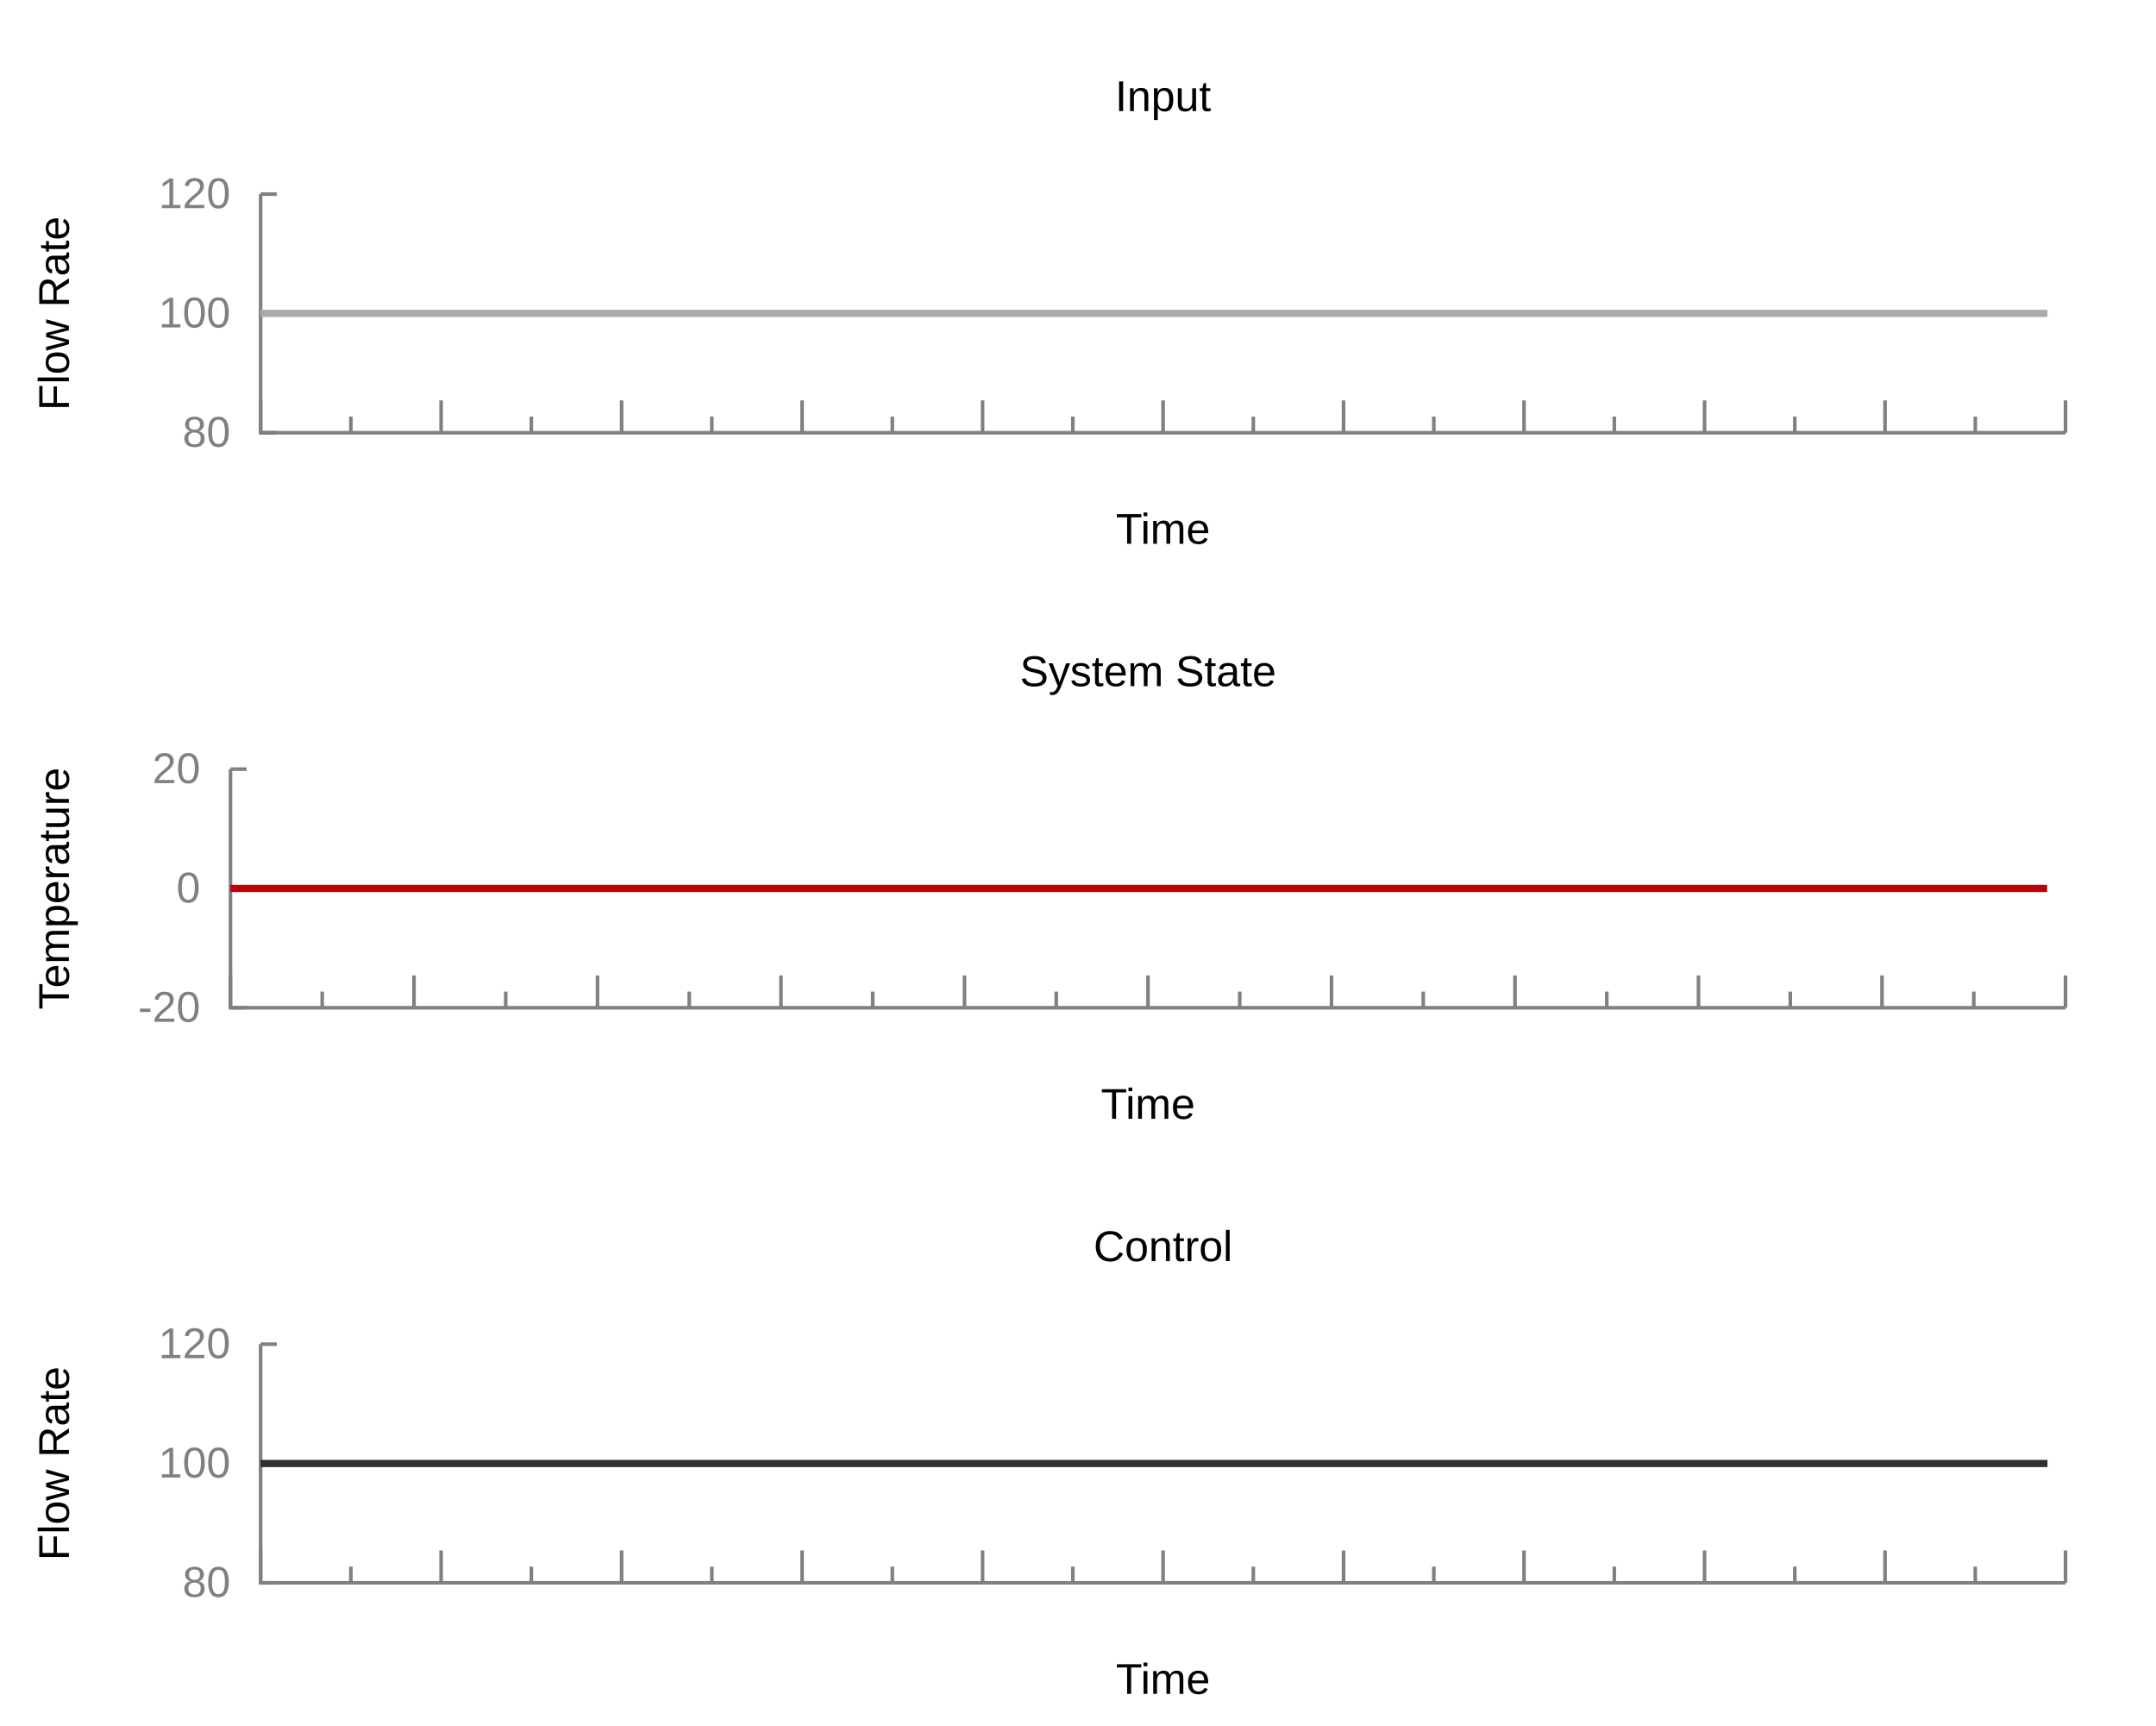
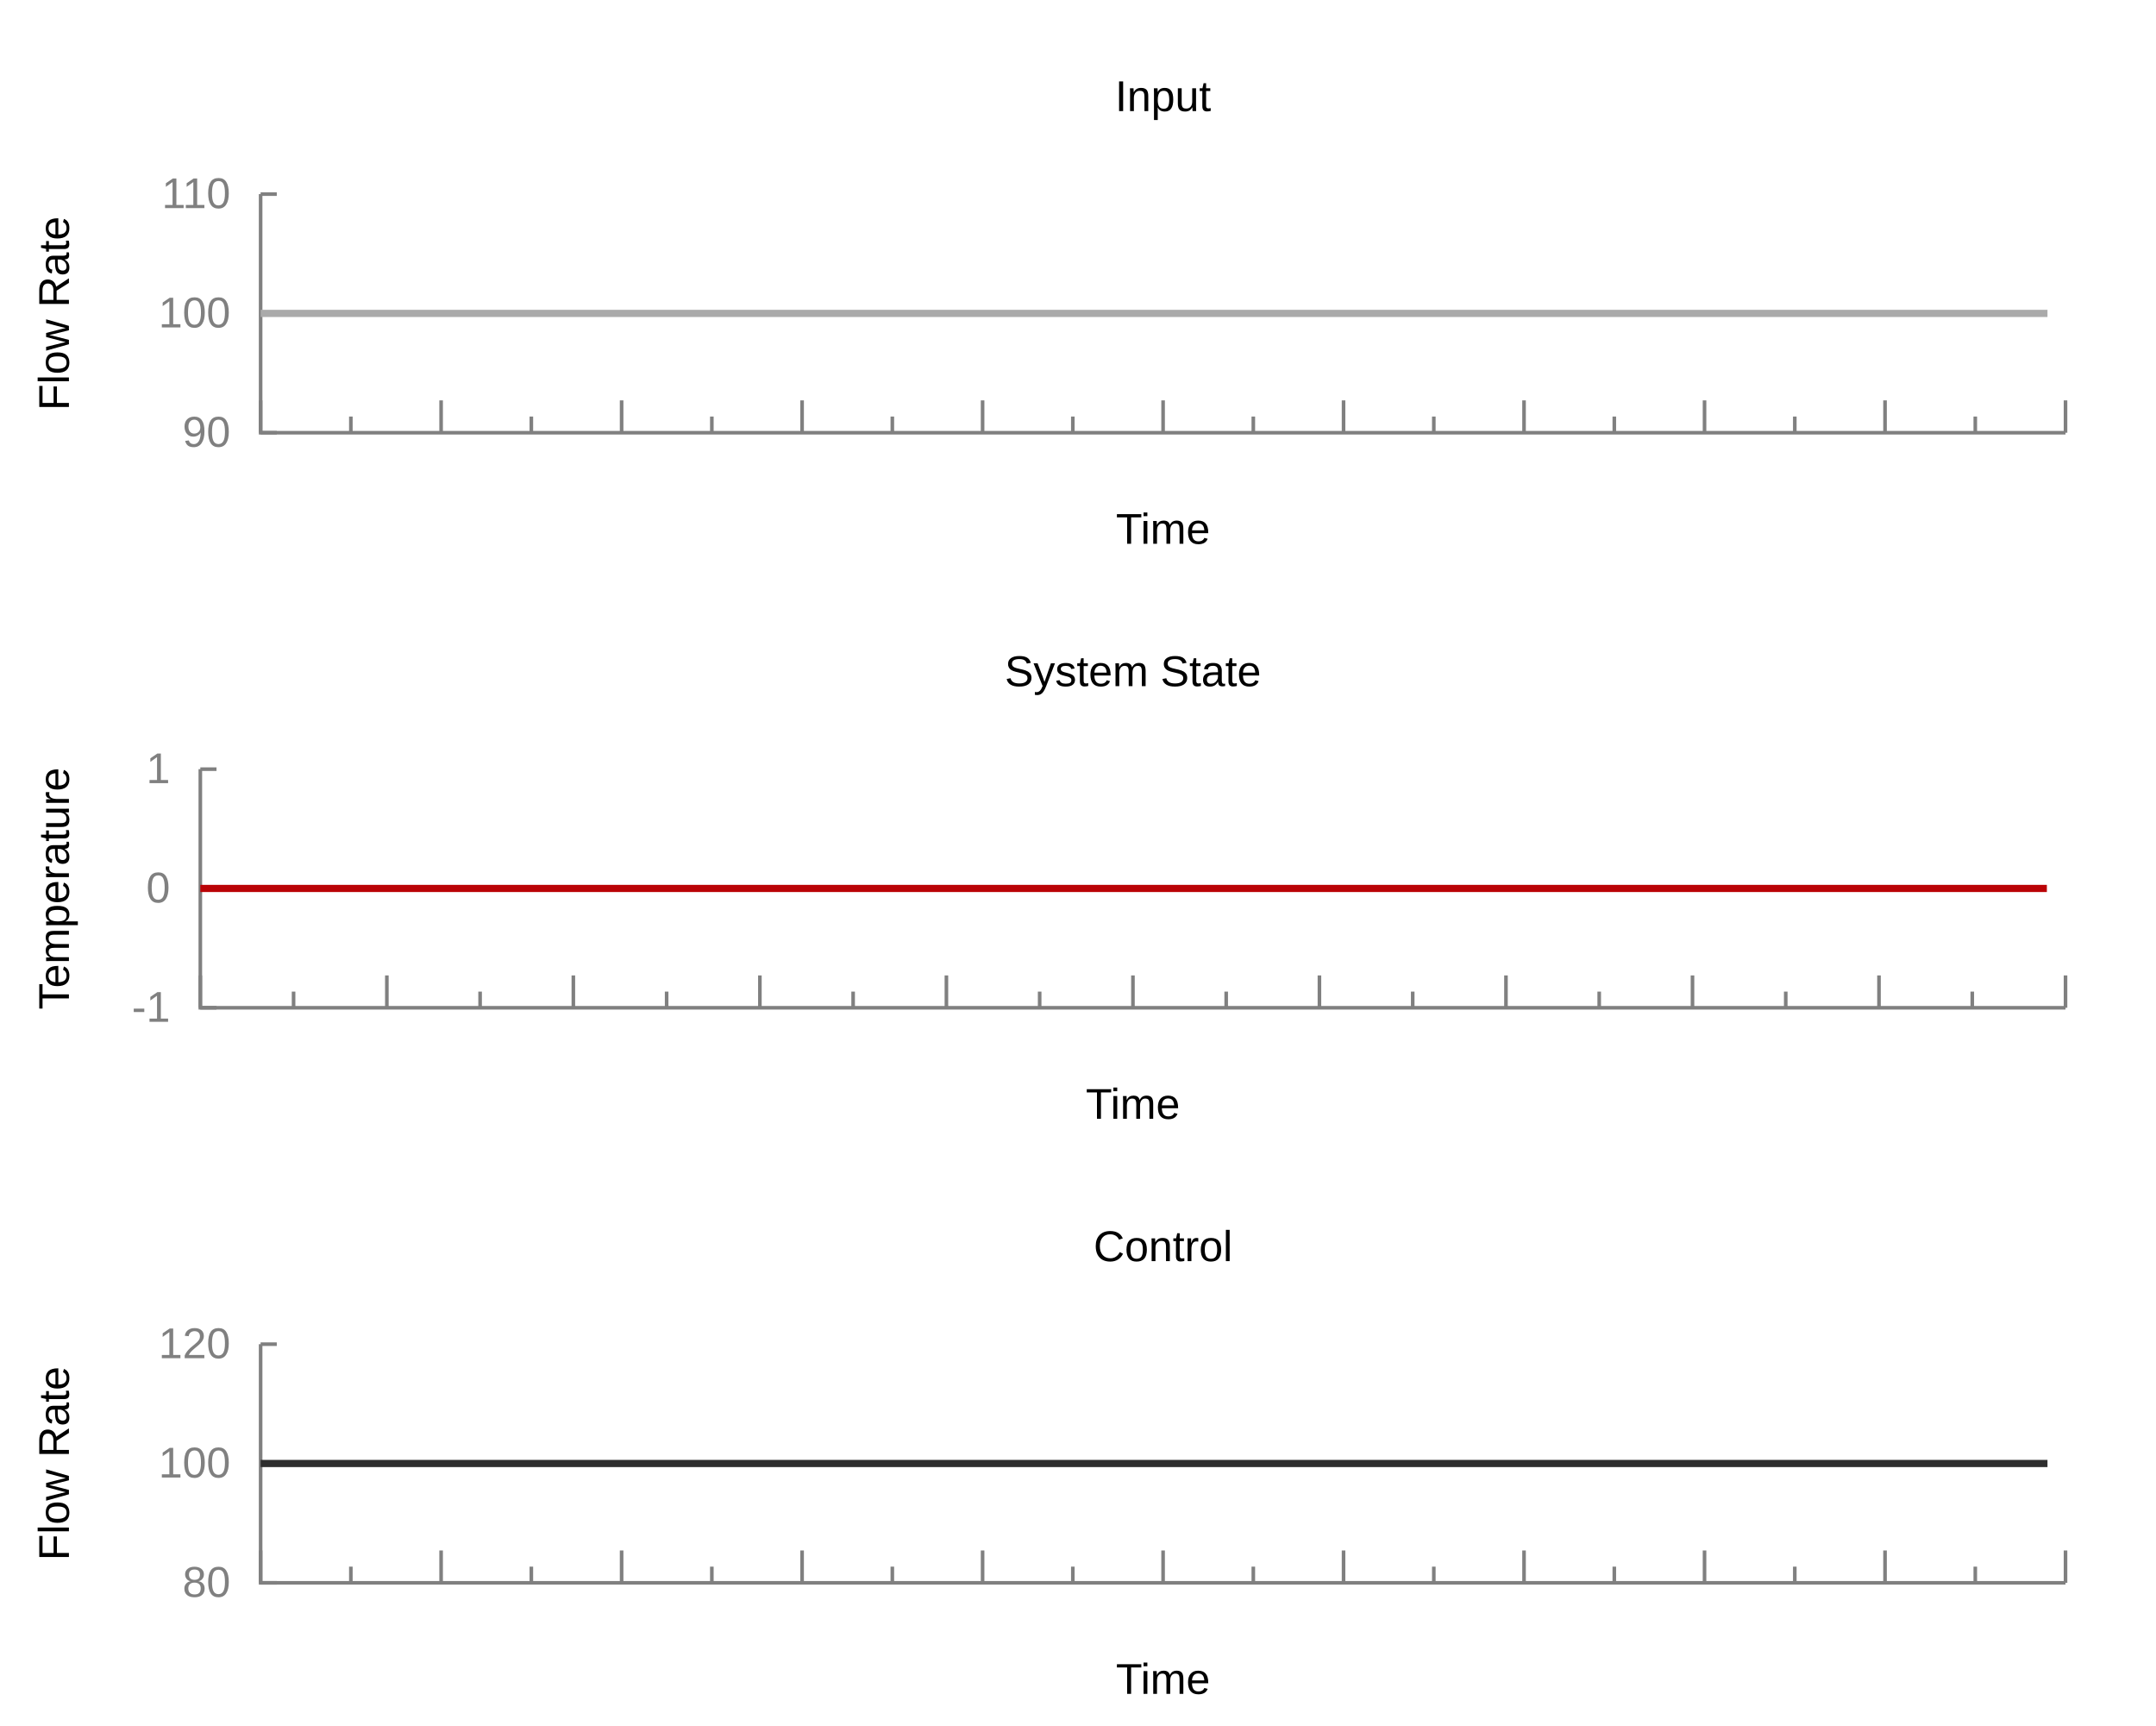
<svg xmlns="http://www.w3.org/2000/svg" xmlns:xlink="http://www.w3.org/1999/xlink" width="600" height="480" viewBox="0 0 600 480">
  <g id="gnuplot_canvas">
    <rect x="0" y="0" width="600" height="480" fill="none" />
    <defs>
      <circle id="gpDot" r="0.5" stroke-width="0.5" stroke="currentColor" />
      <path id="gpPt0" stroke-width="0.222" stroke="currentColor" d="M-1,0 h2 M0,-1 v2" />
      <path id="gpPt1" stroke-width="0.222" stroke="currentColor" d="M-1,-1 L1,1 M1,-1 L-1,1" />
      <path id="gpPt2" stroke-width="0.222" stroke="currentColor" d="M-1,0 L1,0 M0,-1 L0,1 M-1,-1 L1,1 M-1,1 L1,-1" />
      <rect id="gpPt3" stroke-width="0.222" stroke="currentColor" x="-1" y="-1" width="2" height="2" />
      <rect id="gpPt4" stroke-width="0.222" stroke="currentColor" fill="currentColor" x="-1" y="-1" width="2" height="2" />
      <circle id="gpPt5" stroke-width="0.222" stroke="currentColor" cx="0" cy="0" r="1" />
      <use xlink:href="#gpPt5" id="gpPt6" fill="currentColor" stroke="none" />
      <path id="gpPt7" stroke-width="0.222" stroke="currentColor" d="M0,-1.33 L-1.33,0.67 L1.33,0.67 z" />
      <use xlink:href="#gpPt7" id="gpPt8" fill="currentColor" stroke="none" />
      <use xlink:href="#gpPt7" id="gpPt9" stroke="currentColor" transform="rotate(180)" />
      <use xlink:href="#gpPt9" id="gpPt10" fill="currentColor" stroke="none" />
      <use xlink:href="#gpPt3" id="gpPt11" stroke="currentColor" transform="rotate(45)" />
      <use xlink:href="#gpPt11" id="gpPt12" fill="currentColor" stroke="none" />
      <path id="gpPt13" stroke-width="0.222" stroke="currentColor" d="M0,1.330 L1.265,0.411 L0.782,-1.067 L-0.782,-1.076 L-1.265,0.411 z" />
      <use xlink:href="#gpPt13" id="gpPt14" fill="currentColor" stroke="none" />
      <filter id="textbox" filterUnits="objectBoundingBox" x="0" y="0" height="1" width="1">
        <feFlood flood-color="white" flood-opacity="1" result="bgnd" />
        <feComposite in="SourceGraphic" in2="bgnd" operator="atop" />
      </filter>
      <filter id="greybox" filterUnits="objectBoundingBox" x="0" y="0" height="1" width="1">
        <feFlood flood-color="lightgrey" flood-opacity="1" result="grey" />
        <feComposite in="SourceGraphic" in2="grey" operator="atop" />
      </filter>
    </defs>
    <g fill="none" color="white" stroke="currentColor" stroke-width="1.00" stroke-linecap="butt" stroke-linejoin="miter">
</g>
    <g fill="none" color="black" stroke="currentColor" stroke-width="1.00" stroke-linecap="butt" stroke-linejoin="miter">
      <path stroke="rgb(128, 128, 128)" d="M72.53,120.40 L77.03,120.40  " />
      <g transform="translate(64.14,124.30)" stroke="none" fill="rgb(128,128,128)" font-family="Arial" font-size="12.00" text-anchor="end">
        <text>
-           <tspan font-family="Arial"> 80</tspan>
+           <tspan font-family="Arial"> 90</tspan>
        </text>
      </g>
    </g>
    <g fill="none" color="black" stroke="currentColor" stroke-width="1.00" stroke-linecap="butt" stroke-linejoin="miter">
      <path stroke="rgb(128, 128, 128)" d="M72.53,87.20 L77.03,87.20  " />
      <g transform="translate(64.14,91.10)" stroke="none" fill="rgb(128,128,128)" font-family="Arial" font-size="12.00" text-anchor="end">
        <text>
          <tspan font-family="Arial"> 100</tspan>
        </text>
      </g>
    </g>
    <g fill="none" color="black" stroke="currentColor" stroke-width="1.00" stroke-linecap="butt" stroke-linejoin="miter">
      <path stroke="rgb(128, 128, 128)" d="M72.53,54.01 L77.03,54.01  " />
      <g transform="translate(64.14,57.91)" stroke="none" fill="rgb(128,128,128)" font-family="Arial" font-size="12.00" text-anchor="end">
        <text>
-           <tspan font-family="Arial"> 120</tspan>
+           <tspan font-family="Arial"> 110</tspan>
        </text>
      </g>
    </g>
    <g fill="none" color="black" stroke="currentColor" stroke-width="1.00" stroke-linecap="butt" stroke-linejoin="miter">
      <path stroke="rgb(128, 128, 128)" d="M72.53,120.40 L72.53,111.40  " />
      <g transform="translate(72.53,142.30)" stroke="none" fill="rgb(128,128,128)" font-family="Arial" font-size="12.00" text-anchor="middle">
        <text />
      </g>
    </g>
    <g fill="none" color="black" stroke="currentColor" stroke-width="1.00" stroke-linecap="butt" stroke-linejoin="miter">
      <path stroke="rgb(128, 128, 128)" d="M97.64,120.40 L97.64,115.90 M122.76,120.40 L122.76,111.40  " />
      <g transform="translate(122.76,142.30)" stroke="none" fill="rgb(128,128,128)" font-family="Arial" font-size="12.00" text-anchor="middle">
        <text />
      </g>
    </g>
    <g fill="none" color="black" stroke="currentColor" stroke-width="1.00" stroke-linecap="butt" stroke-linejoin="miter">
      <path stroke="rgb(128, 128, 128)" d="M147.87,120.40 L147.87,115.90 M172.99,120.40 L172.99,111.40  " />
      <g transform="translate(172.99,142.30)" stroke="none" fill="rgb(128,128,128)" font-family="Arial" font-size="12.00" text-anchor="middle">
        <text />
      </g>
    </g>
    <g fill="none" color="black" stroke="currentColor" stroke-width="1.00" stroke-linecap="butt" stroke-linejoin="miter">
      <path stroke="rgb(128, 128, 128)" d="M198.10,120.40 L198.10,115.90 M223.22,120.40 L223.22,111.40  " />
      <g transform="translate(223.22,142.30)" stroke="none" fill="rgb(128,128,128)" font-family="Arial" font-size="12.00" text-anchor="middle">
        <text />
      </g>
    </g>
    <g fill="none" color="black" stroke="currentColor" stroke-width="1.00" stroke-linecap="butt" stroke-linejoin="miter">
      <path stroke="rgb(128, 128, 128)" d="M248.33,120.40 L248.33,115.90 M273.45,120.40 L273.45,111.40  " />
      <g transform="translate(273.45,142.30)" stroke="none" fill="rgb(128,128,128)" font-family="Arial" font-size="12.00" text-anchor="middle">
        <text />
      </g>
    </g>
    <g fill="none" color="black" stroke="currentColor" stroke-width="1.00" stroke-linecap="butt" stroke-linejoin="miter">
      <path stroke="rgb(128, 128, 128)" d="M298.56,120.40 L298.56,115.90 M323.68,120.40 L323.68,111.40  " />
      <g transform="translate(323.68,142.30)" stroke="none" fill="rgb(128,128,128)" font-family="Arial" font-size="12.00" text-anchor="middle">
        <text />
      </g>
    </g>
    <g fill="none" color="black" stroke="currentColor" stroke-width="1.00" stroke-linecap="butt" stroke-linejoin="miter">
      <path stroke="rgb(128, 128, 128)" d="M348.79,120.40 L348.79,115.90 M373.90,120.40 L373.90,111.40  " />
      <g transform="translate(373.90,142.30)" stroke="none" fill="rgb(128,128,128)" font-family="Arial" font-size="12.00" text-anchor="middle">
        <text />
      </g>
    </g>
    <g fill="none" color="black" stroke="currentColor" stroke-width="1.00" stroke-linecap="butt" stroke-linejoin="miter">
      <path stroke="rgb(128, 128, 128)" d="M399.02,120.40 L399.02,115.90 M424.13,120.40 L424.13,111.40  " />
      <g transform="translate(424.13,142.30)" stroke="none" fill="rgb(128,128,128)" font-family="Arial" font-size="12.00" text-anchor="middle">
        <text />
      </g>
    </g>
    <g fill="none" color="black" stroke="currentColor" stroke-width="1.00" stroke-linecap="butt" stroke-linejoin="miter">
      <path stroke="rgb(128, 128, 128)" d="M449.25,120.40 L449.25,115.90 M474.36,120.40 L474.36,111.40  " />
      <g transform="translate(474.36,142.30)" stroke="none" fill="rgb(128,128,128)" font-family="Arial" font-size="12.00" text-anchor="middle">
        <text />
      </g>
    </g>
    <g fill="none" color="black" stroke="currentColor" stroke-width="1.00" stroke-linecap="butt" stroke-linejoin="miter">
      <path stroke="rgb(128, 128, 128)" d="M499.48,120.40 L499.48,115.90 M524.59,120.40 L524.59,111.40  " />
      <g transform="translate(524.59,142.30)" stroke="none" fill="rgb(128,128,128)" font-family="Arial" font-size="12.00" text-anchor="middle">
        <text />
      </g>
    </g>
    <g fill="none" color="black" stroke="currentColor" stroke-width="1.00" stroke-linecap="butt" stroke-linejoin="miter">
      <path stroke="rgb(128, 128, 128)" d="M549.71,120.40 L549.71,115.90 M574.82,120.40 L574.82,111.40  " />
      <g transform="translate(574.82,142.30)" stroke="none" fill="rgb(128,128,128)" font-family="Arial" font-size="12.00" text-anchor="middle">
        <text />
      </g>
    </g>
    <g fill="none" color="black" stroke="currentColor" stroke-width="1.00" stroke-linecap="butt" stroke-linejoin="miter">
</g>
    <g fill="none" color="black" stroke="currentColor" stroke-width="1.00" stroke-linecap="butt" stroke-linejoin="miter">
      <path stroke="rgb(128, 128, 128)" d="M72.53,54.01 L72.53,120.40 L574.82,120.40 M574.82,54.01 M72.53,54.01  " />
    </g>
    <g fill="none" color="black" stroke="currentColor" stroke-width="1.00" stroke-linecap="butt" stroke-linejoin="miter">
      <g transform="translate(19.18,87.21) rotate(270)" stroke="none" fill="black" font-family="Arial" font-size="12.00" text-anchor="middle">
        <text>
          <tspan font-family="Arial">Flow Rate</tspan>
        </text>
      </g>
    </g>
    <g fill="none" color="black" stroke="currentColor" stroke-width="1.00" stroke-linecap="butt" stroke-linejoin="miter">
      <g transform="translate(323.67,151.30)" stroke="none" fill="black" font-family="Arial" font-size="12.00" text-anchor="middle">
        <text>
          <tspan font-family="Arial">Time</tspan>
        </text>
      </g>
    </g>
    <g fill="none" color="black" stroke="currentColor" stroke-width="1.00" stroke-linecap="butt" stroke-linejoin="miter">
</g>
    <g id="gnuplot_plot_1a">
      <g fill="none" color="white" stroke="currentColor" stroke-width="2.00" stroke-linecap="butt" stroke-linejoin="miter">
</g>
      <g fill="none" color="black" stroke="currentColor" stroke-width="2.00" stroke-linecap="butt" stroke-linejoin="miter">
        <path stroke="rgb(170, 170, 170)" d="M72.53,87.20 L77.55,87.20 L82.58,87.20 L87.60,87.20 L92.62,87.20 L97.64,87.20 L102.67,87.20 L107.69,87.20   L112.71,87.20 L117.74,87.20 L122.76,87.20 L127.78,87.20 L132.80,87.20 L137.83,87.20 L142.85,87.20 L147.87,87.20   L152.90,87.20 L157.92,87.20 L162.94,87.20 L167.97,87.20 L172.99,87.20 L178.01,87.20 L183.03,87.20 L188.06,87.20   L193.08,87.20 L198.10,87.20 L203.13,87.20 L208.15,87.20 L213.17,87.20 L218.19,87.20 L223.22,87.20 L228.24,87.20   L233.26,87.20 L238.29,87.20 L243.31,87.20 L248.33,87.20 L253.35,87.20 L258.38,87.20 L263.40,87.20 L268.42,87.20   L273.45,87.20 L278.47,87.20 L283.49,87.20 L288.51,87.20 L293.54,87.20 L298.56,87.20 L303.58,87.20 L308.61,87.20   L313.63,87.20 L318.65,87.20 L323.68,87.20 L328.70,87.20 L333.72,87.20 L338.74,87.20 L343.77,87.20 L348.79,87.20   L353.81,87.20 L358.84,87.20 L363.86,87.20 L368.88,87.20 L373.90,87.20 L378.93,87.20 L383.95,87.20 L388.97,87.20   L394.00,87.20 L399.02,87.20 L404.04,87.20 L409.06,87.20 L414.09,87.20 L419.11,87.20 L424.13,87.20 L429.16,87.20   L434.18,87.20 L439.20,87.20 L444.22,87.20 L449.25,87.20 L454.27,87.20 L459.29,87.20 L464.32,87.20 L469.34,87.20   L474.36,87.20 L479.38,87.20 L484.41,87.20 L489.43,87.20 L494.45,87.20 L499.48,87.20 L504.50,87.20 L509.52,87.20   L514.55,87.20 L519.57,87.20 L524.59,87.20 L529.61,87.20 L534.64,87.20 L539.66,87.20 L544.68,87.20 L549.71,87.20   L554.73,87.20 L559.75,87.20 L564.77,87.20 L569.80,87.20  " />
      </g>
    </g>
    <g fill="none" color="black" stroke="currentColor" stroke-width="2.00" stroke-linecap="butt" stroke-linejoin="miter">
</g>
    <g fill="none" color="black" stroke="black" stroke-width="1.00" stroke-linecap="butt" stroke-linejoin="miter">
</g>
    <g fill="none" color="black" stroke="currentColor" stroke-width="1.00" stroke-linecap="butt" stroke-linejoin="miter">
      <g transform="translate(323.67,30.91)" stroke="none" fill="black" font-family="Arial" font-size="12.00" text-anchor="middle">
        <text>
          <tspan font-family="Arial">Input</tspan>
        </text>
      </g>
    </g>
    <g fill="none" color="black" stroke="currentColor" stroke-width="1.00" stroke-linecap="butt" stroke-linejoin="miter">
</g>
    <g fill="none" color="black" stroke="currentColor" stroke-width="1.00" stroke-linecap="butt" stroke-linejoin="miter">
-       <path stroke="rgb(128, 128, 128)" d="M64.14,280.40 L68.64,280.40  " />
-       <g transform="translate(55.75,284.30)" stroke="none" fill="rgb(128,128,128)" font-family="Arial" font-size="12.00" text-anchor="end">
-         <text>
-           <tspan font-family="Arial">-20</tspan>
-         </text>
-       </g>
-     </g>
-     <g fill="none" color="black" stroke="currentColor" stroke-width="1.00" stroke-linecap="butt" stroke-linejoin="miter">
-       <path stroke="rgb(128, 128, 128)" d="M64.14,247.20 L68.64,247.20  " />
-       <g transform="translate(55.75,251.10)" stroke="none" fill="rgb(128,128,128)" font-family="Arial" font-size="12.00" text-anchor="end">
+       <path stroke="rgb(128, 128, 128)" d="M55.75,280.40 L60.25,280.40  " />
+       <g transform="translate(47.36,284.30)" stroke="none" fill="rgb(128,128,128)" font-family="Arial" font-size="12.00" text-anchor="end">
+         <text>
+           <tspan font-family="Arial">-1</tspan>
+         </text>
+       </g>
+     </g>
+     <g fill="none" color="black" stroke="currentColor" stroke-width="1.00" stroke-linecap="butt" stroke-linejoin="miter">
+       <path stroke="rgb(128, 128, 128)" d="M55.75,247.20 L60.25,247.20  " />
+       <g transform="translate(47.36,251.10)" stroke="none" fill="rgb(128,128,128)" font-family="Arial" font-size="12.00" text-anchor="end">
        <text>
          <tspan font-family="Arial"> 0</tspan>
        </text>
      </g>
    </g>
    <g fill="none" color="black" stroke="currentColor" stroke-width="1.00" stroke-linecap="butt" stroke-linejoin="miter">
-       <path stroke="rgb(128, 128, 128)" d="M64.14,214.01 L68.64,214.01  " />
-       <g transform="translate(55.75,217.91)" stroke="none" fill="rgb(128,128,128)" font-family="Arial" font-size="12.00" text-anchor="end">
-         <text>
-           <tspan font-family="Arial"> 20</tspan>
-         </text>
-       </g>
-     </g>
-     <g fill="none" color="black" stroke="currentColor" stroke-width="1.00" stroke-linecap="butt" stroke-linejoin="miter">
-       <path stroke="rgb(128, 128, 128)" d="M64.14,280.40 L64.14,271.40  " />
-       <g transform="translate(64.14,302.30)" stroke="none" fill="rgb(128,128,128)" font-family="Arial" font-size="12.00" text-anchor="middle">
-         <text />
-       </g>
-     </g>
-     <g fill="none" color="black" stroke="currentColor" stroke-width="1.00" stroke-linecap="butt" stroke-linejoin="miter">
-       <path stroke="rgb(128, 128, 128)" d="M89.67,280.40 L89.67,275.90 M115.21,280.40 L115.21,271.40  " />
-       <g transform="translate(115.21,302.30)" stroke="none" fill="rgb(128,128,128)" font-family="Arial" font-size="12.00" text-anchor="middle">
-         <text />
-       </g>
-     </g>
-     <g fill="none" color="black" stroke="currentColor" stroke-width="1.00" stroke-linecap="butt" stroke-linejoin="miter">
-       <path stroke="rgb(128, 128, 128)" d="M140.74,280.40 L140.74,275.90 M166.28,280.40 L166.28,271.40  " />
-       <g transform="translate(166.28,302.30)" stroke="none" fill="rgb(128,128,128)" font-family="Arial" font-size="12.00" text-anchor="middle">
-         <text />
-       </g>
-     </g>
-     <g fill="none" color="black" stroke="currentColor" stroke-width="1.00" stroke-linecap="butt" stroke-linejoin="miter">
-       <path stroke="rgb(128, 128, 128)" d="M191.81,280.40 L191.81,275.90 M217.34,280.40 L217.34,271.40  " />
-       <g transform="translate(217.34,302.30)" stroke="none" fill="rgb(128,128,128)" font-family="Arial" font-size="12.00" text-anchor="middle">
-         <text />
-       </g>
-     </g>
-     <g fill="none" color="black" stroke="currentColor" stroke-width="1.00" stroke-linecap="butt" stroke-linejoin="miter">
-       <path stroke="rgb(128, 128, 128)" d="M242.88,280.40 L242.88,275.90 M268.41,280.40 L268.41,271.40  " />
-       <g transform="translate(268.41,302.30)" stroke="none" fill="rgb(128,128,128)" font-family="Arial" font-size="12.00" text-anchor="middle">
-         <text />
-       </g>
-     </g>
-     <g fill="none" color="black" stroke="currentColor" stroke-width="1.00" stroke-linecap="butt" stroke-linejoin="miter">
-       <path stroke="rgb(128, 128, 128)" d="M293.95,280.40 L293.95,275.90 M319.48,280.40 L319.48,271.40  " />
-       <g transform="translate(319.48,302.30)" stroke="none" fill="rgb(128,128,128)" font-family="Arial" font-size="12.00" text-anchor="middle">
-         <text />
-       </g>
-     </g>
-     <g fill="none" color="black" stroke="currentColor" stroke-width="1.00" stroke-linecap="butt" stroke-linejoin="miter">
-       <path stroke="rgb(128, 128, 128)" d="M345.01,280.40 L345.01,275.90 M370.55,280.40 L370.55,271.40  " />
-       <g transform="translate(370.55,302.30)" stroke="none" fill="rgb(128,128,128)" font-family="Arial" font-size="12.00" text-anchor="middle">
-         <text />
-       </g>
-     </g>
-     <g fill="none" color="black" stroke="currentColor" stroke-width="1.00" stroke-linecap="butt" stroke-linejoin="miter">
-       <path stroke="rgb(128, 128, 128)" d="M396.08,280.40 L396.08,275.90 M421.62,280.40 L421.62,271.40  " />
-       <g transform="translate(421.62,302.30)" stroke="none" fill="rgb(128,128,128)" font-family="Arial" font-size="12.00" text-anchor="middle">
-         <text />
-       </g>
-     </g>
-     <g fill="none" color="black" stroke="currentColor" stroke-width="1.00" stroke-linecap="butt" stroke-linejoin="miter">
-       <path stroke="rgb(128, 128, 128)" d="M447.15,280.40 L447.15,275.90 M472.68,280.40 L472.68,271.40  " />
-       <g transform="translate(472.68,302.30)" stroke="none" fill="rgb(128,128,128)" font-family="Arial" font-size="12.00" text-anchor="middle">
-         <text />
-       </g>
-     </g>
-     <g fill="none" color="black" stroke="currentColor" stroke-width="1.00" stroke-linecap="butt" stroke-linejoin="miter">
-       <path stroke="rgb(128, 128, 128)" d="M498.22,280.40 L498.22,275.90 M523.75,280.40 L523.75,271.40  " />
-       <g transform="translate(523.75,302.30)" stroke="none" fill="rgb(128,128,128)" font-family="Arial" font-size="12.00" text-anchor="middle">
-         <text />
-       </g>
-     </g>
-     <g fill="none" color="black" stroke="currentColor" stroke-width="1.00" stroke-linecap="butt" stroke-linejoin="miter">
-       <path stroke="rgb(128, 128, 128)" d="M549.29,280.40 L549.29,275.90 M574.82,280.40 L574.82,271.40  " />
+       <path stroke="rgb(128, 128, 128)" d="M55.75,214.01 L60.25,214.01  " />
+       <g transform="translate(47.36,217.91)" stroke="none" fill="rgb(128,128,128)" font-family="Arial" font-size="12.00" text-anchor="end">
+         <text>
+           <tspan font-family="Arial"> 1</tspan>
+         </text>
+       </g>
+     </g>
+     <g fill="none" color="black" stroke="currentColor" stroke-width="1.00" stroke-linecap="butt" stroke-linejoin="miter">
+       <path stroke="rgb(128, 128, 128)" d="M55.75,280.40 L55.75,271.40  " />
+       <g transform="translate(55.75,302.30)" stroke="none" fill="rgb(128,128,128)" font-family="Arial" font-size="12.00" text-anchor="middle">
+         <text />
+       </g>
+     </g>
+     <g fill="none" color="black" stroke="currentColor" stroke-width="1.00" stroke-linecap="butt" stroke-linejoin="miter">
+       <path stroke="rgb(128, 128, 128)" d="M81.70,280.40 L81.70,275.90 M107.66,280.40 L107.66,271.40  " />
+       <g transform="translate(107.66,302.30)" stroke="none" fill="rgb(128,128,128)" font-family="Arial" font-size="12.00" text-anchor="middle">
+         <text />
+       </g>
+     </g>
+     <g fill="none" color="black" stroke="currentColor" stroke-width="1.00" stroke-linecap="butt" stroke-linejoin="miter">
+       <path stroke="rgb(128, 128, 128)" d="M133.61,280.40 L133.61,275.90 M159.56,280.40 L159.56,271.40  " />
+       <g transform="translate(159.56,302.30)" stroke="none" fill="rgb(128,128,128)" font-family="Arial" font-size="12.00" text-anchor="middle">
+         <text />
+       </g>
+     </g>
+     <g fill="none" color="black" stroke="currentColor" stroke-width="1.00" stroke-linecap="butt" stroke-linejoin="miter">
+       <path stroke="rgb(128, 128, 128)" d="M185.52,280.40 L185.52,275.90 M211.47,280.40 L211.47,271.40  " />
+       <g transform="translate(211.47,302.30)" stroke="none" fill="rgb(128,128,128)" font-family="Arial" font-size="12.00" text-anchor="middle">
+         <text />
+       </g>
+     </g>
+     <g fill="none" color="black" stroke="currentColor" stroke-width="1.00" stroke-linecap="butt" stroke-linejoin="miter">
+       <path stroke="rgb(128, 128, 128)" d="M237.42,280.40 L237.42,275.90 M263.38,280.40 L263.38,271.40  " />
+       <g transform="translate(263.38,302.30)" stroke="none" fill="rgb(128,128,128)" font-family="Arial" font-size="12.00" text-anchor="middle">
+         <text />
+       </g>
+     </g>
+     <g fill="none" color="black" stroke="currentColor" stroke-width="1.00" stroke-linecap="butt" stroke-linejoin="miter">
+       <path stroke="rgb(128, 128, 128)" d="M289.33,280.40 L289.33,275.90 M315.29,280.40 L315.29,271.40  " />
+       <g transform="translate(315.29,302.30)" stroke="none" fill="rgb(128,128,128)" font-family="Arial" font-size="12.00" text-anchor="middle">
+         <text />
+       </g>
+     </g>
+     <g fill="none" color="black" stroke="currentColor" stroke-width="1.00" stroke-linecap="butt" stroke-linejoin="miter">
+       <path stroke="rgb(128, 128, 128)" d="M341.24,280.40 L341.24,275.90 M367.19,280.40 L367.19,271.40  " />
+       <g transform="translate(367.19,302.30)" stroke="none" fill="rgb(128,128,128)" font-family="Arial" font-size="12.00" text-anchor="middle">
+         <text />
+       </g>
+     </g>
+     <g fill="none" color="black" stroke="currentColor" stroke-width="1.00" stroke-linecap="butt" stroke-linejoin="miter">
+       <path stroke="rgb(128, 128, 128)" d="M393.15,280.40 L393.15,275.90 M419.10,280.40 L419.10,271.40  " />
+       <g transform="translate(419.10,302.30)" stroke="none" fill="rgb(128,128,128)" font-family="Arial" font-size="12.00" text-anchor="middle">
+         <text />
+       </g>
+     </g>
+     <g fill="none" color="black" stroke="currentColor" stroke-width="1.00" stroke-linecap="butt" stroke-linejoin="miter">
+       <path stroke="rgb(128, 128, 128)" d="M445.05,280.40 L445.05,275.90 M471.01,280.40 L471.01,271.40  " />
+       <g transform="translate(471.01,302.30)" stroke="none" fill="rgb(128,128,128)" font-family="Arial" font-size="12.00" text-anchor="middle">
+         <text />
+       </g>
+     </g>
+     <g fill="none" color="black" stroke="currentColor" stroke-width="1.00" stroke-linecap="butt" stroke-linejoin="miter">
+       <path stroke="rgb(128, 128, 128)" d="M496.96,280.40 L496.96,275.90 M522.91,280.40 L522.91,271.40  " />
+       <g transform="translate(522.91,302.30)" stroke="none" fill="rgb(128,128,128)" font-family="Arial" font-size="12.00" text-anchor="middle">
+         <text />
+       </g>
+     </g>
+     <g fill="none" color="black" stroke="currentColor" stroke-width="1.00" stroke-linecap="butt" stroke-linejoin="miter">
+       <path stroke="rgb(128, 128, 128)" d="M548.87,280.40 L548.87,275.90 M574.82,280.40 L574.82,271.40  " />
      <g transform="translate(574.82,302.30)" stroke="none" fill="rgb(128,128,128)" font-family="Arial" font-size="12.00" text-anchor="middle">
        <text />
      </g>
    </g>
    <g fill="none" color="black" stroke="currentColor" stroke-width="1.00" stroke-linecap="butt" stroke-linejoin="miter">
</g>
    <g fill="none" color="black" stroke="currentColor" stroke-width="1.00" stroke-linecap="butt" stroke-linejoin="miter">
-       <path stroke="rgb(128, 128, 128)" d="M64.14,214.01 L64.14,280.40 L574.82,280.40 M574.82,214.01 M64.14,214.01  " />
+       <path stroke="rgb(128, 128, 128)" d="M55.75,214.01 L55.75,280.40 L574.82,280.40 M574.82,214.01 M55.75,214.01  " />
    </g>
    <g fill="none" color="black" stroke="currentColor" stroke-width="1.00" stroke-linecap="butt" stroke-linejoin="miter">
      <g transform="translate(19.18,247.21) rotate(270)" stroke="none" fill="black" font-family="Arial" font-size="12.00" text-anchor="middle">
        <text>
          <tspan font-family="Arial">Temperature</tspan>
        </text>
      </g>
    </g>
    <g fill="none" color="black" stroke="currentColor" stroke-width="1.00" stroke-linecap="butt" stroke-linejoin="miter">
-       <g transform="translate(319.48,311.30)" stroke="none" fill="black" font-family="Arial" font-size="12.00" text-anchor="middle">
+       <g transform="translate(315.28,311.30)" stroke="none" fill="black" font-family="Arial" font-size="12.00" text-anchor="middle">
        <text>
          <tspan font-family="Arial">Time</tspan>
        </text>
      </g>
    </g>
    <g fill="none" color="black" stroke="currentColor" stroke-width="1.00" stroke-linecap="butt" stroke-linejoin="miter">
</g>
    <g id="gnuplot_plot_1b">
      <g fill="none" color="white" stroke="currentColor" stroke-width="2.00" stroke-linecap="butt" stroke-linejoin="miter">
</g>
      <g fill="none" color="black" stroke="currentColor" stroke-width="2.00" stroke-linecap="butt" stroke-linejoin="miter">
-         <path stroke="rgb(186,   3,   6)" d="M64.14,247.20 L69.25,247.20 L74.35,247.20 L79.46,247.20 L84.57,247.20 L89.67,247.20 L94.78,247.20 L99.89,247.20   L104.99,247.20 L110.10,247.20 L115.21,247.20 L120.31,247.20 L125.42,247.20 L130.53,247.20 L135.64,247.20 L140.74,247.20   L145.85,247.20 L150.96,247.20 L156.06,247.20 L161.17,247.20 L166.28,247.20 L171.38,247.20 L176.49,247.20 L181.60,247.20   L186.70,247.20 L191.81,247.20 L196.92,247.20 L202.02,247.20 L207.13,247.20 L212.24,247.20 L217.34,247.20 L222.45,247.20   L227.56,247.20 L232.66,247.20 L237.77,247.20 L242.88,247.20 L247.98,247.20 L253.09,247.20 L258.20,247.20 L263.31,247.20   L268.41,247.20 L273.52,247.20 L278.63,247.20 L283.73,247.20 L288.84,247.20 L293.95,247.20 L299.05,247.20 L304.16,247.20   L309.27,247.20 L314.37,247.20 L319.48,247.20 L324.59,247.20 L329.69,247.20 L334.80,247.20 L339.91,247.20 L345.01,247.20   L350.12,247.20 L355.23,247.20 L360.33,247.20 L365.44,247.20 L370.55,247.20 L375.65,247.20 L380.76,247.20 L385.87,247.20   L390.98,247.20 L396.08,247.20 L401.19,247.20 L406.30,247.20 L411.40,247.20 L416.51,247.20 L421.62,247.20 L426.72,247.20   L431.83,247.20 L436.94,247.20 L442.04,247.20 L447.15,247.20 L452.26,247.20 L457.36,247.20 L462.47,247.20 L467.58,247.20   L472.68,247.20 L477.79,247.20 L482.90,247.20 L488.00,247.20 L493.11,247.20 L498.22,247.20 L503.32,247.20 L508.43,247.20   L513.54,247.20 L518.65,247.20 L523.75,247.20 L528.86,247.20 L533.97,247.20 L539.07,247.20 L544.18,247.20 L549.29,247.20   L554.39,247.20 L559.50,247.20 L564.61,247.20 L569.71,247.20  " />
+         <path stroke="rgb(186,   3,   6)" d="M55.75,247.20 L60.94,247.20 L66.13,247.20 L71.32,247.20 L76.51,247.20 L81.70,247.20 L86.89,247.20 L92.08,247.20   L97.28,247.20 L102.47,247.20 L107.66,247.20 L112.85,247.20 L118.04,247.20 L123.23,247.20 L128.42,247.20 L133.61,247.20   L138.80,247.20 L143.99,247.20 L149.18,247.20 L154.37,247.20 L159.56,247.20 L164.75,247.20 L169.95,247.20 L175.14,247.20   L180.33,247.20 L185.52,247.20 L190.71,247.20 L195.90,247.20 L201.09,247.20 L206.28,247.20 L211.47,247.20 L216.66,247.20   L221.85,247.20 L227.04,247.20 L232.23,247.20 L237.42,247.20 L242.62,247.20 L247.81,247.20 L253.00,247.20 L258.19,247.20   L263.38,247.20 L268.57,247.20 L273.76,247.20 L278.95,247.20 L284.14,247.20 L289.33,247.20 L294.52,247.20 L299.71,247.20   L304.90,247.20 L310.09,247.20 L315.29,247.20 L320.48,247.20 L325.67,247.20 L330.86,247.20 L336.05,247.20 L341.24,247.20   L346.43,247.20 L351.62,247.20 L356.81,247.20 L362.00,247.20 L367.19,247.20 L372.38,247.20 L377.57,247.20 L382.76,247.20   L387.95,247.20 L393.15,247.20 L398.34,247.20 L403.53,247.20 L408.72,247.20 L413.91,247.20 L419.10,247.20 L424.29,247.20   L429.48,247.20 L434.67,247.20 L439.86,247.20 L445.05,247.20 L450.24,247.20 L455.43,247.20 L460.62,247.20 L465.82,247.20   L471.01,247.20 L476.20,247.20 L481.39,247.20 L486.58,247.20 L491.77,247.20 L496.96,247.20 L502.15,247.20 L507.34,247.20   L512.53,247.20 L517.72,247.20 L522.91,247.20 L528.10,247.20 L533.29,247.20 L538.49,247.20 L543.68,247.20 L548.87,247.20   L554.06,247.20 L559.25,247.20 L564.44,247.20 L569.63,247.20  " />
      </g>
    </g>
    <g fill="none" color="black" stroke="currentColor" stroke-width="2.00" stroke-linecap="butt" stroke-linejoin="miter">
</g>
    <g fill="none" color="black" stroke="black" stroke-width="1.00" stroke-linecap="butt" stroke-linejoin="miter">
</g>
    <g fill="none" color="black" stroke="currentColor" stroke-width="1.00" stroke-linecap="butt" stroke-linejoin="miter">
-       <g transform="translate(319.48,190.91)" stroke="none" fill="black" font-family="Arial" font-size="12.00" text-anchor="middle">
+       <g transform="translate(315.28,190.91)" stroke="none" fill="black" font-family="Arial" font-size="12.00" text-anchor="middle">
        <text>
          <tspan font-family="Arial">System State</tspan>
        </text>
      </g>
    </g>
    <g fill="none" color="black" stroke="currentColor" stroke-width="1.00" stroke-linecap="butt" stroke-linejoin="miter">
</g>
    <g fill="none" color="black" stroke="currentColor" stroke-width="1.00" stroke-linecap="butt" stroke-linejoin="miter">
      <path stroke="rgb(128, 128, 128)" d="M72.53,440.40 L77.03,440.40  " />
      <g transform="translate(64.14,444.30)" stroke="none" fill="rgb(128,128,128)" font-family="Arial" font-size="12.00" text-anchor="end">
        <text>
          <tspan font-family="Arial"> 80</tspan>
        </text>
      </g>
    </g>
    <g fill="none" color="black" stroke="currentColor" stroke-width="1.00" stroke-linecap="butt" stroke-linejoin="miter">
      <path stroke="rgb(128, 128, 128)" d="M72.53,407.20 L77.03,407.20  " />
      <g transform="translate(64.14,411.10)" stroke="none" fill="rgb(128,128,128)" font-family="Arial" font-size="12.00" text-anchor="end">
        <text>
          <tspan font-family="Arial"> 100</tspan>
        </text>
      </g>
    </g>
    <g fill="none" color="black" stroke="currentColor" stroke-width="1.00" stroke-linecap="butt" stroke-linejoin="miter">
      <path stroke="rgb(128, 128, 128)" d="M72.53,374.00 L77.03,374.00  " />
      <g transform="translate(64.14,377.90)" stroke="none" fill="rgb(128,128,128)" font-family="Arial" font-size="12.00" text-anchor="end">
        <text>
          <tspan font-family="Arial"> 120</tspan>
        </text>
      </g>
    </g>
    <g fill="none" color="black" stroke="currentColor" stroke-width="1.00" stroke-linecap="butt" stroke-linejoin="miter">
      <path stroke="rgb(128, 128, 128)" d="M72.53,440.40 L72.53,431.40  " />
      <g transform="translate(72.53,462.30)" stroke="none" fill="rgb(128,128,128)" font-family="Arial" font-size="12.00" text-anchor="middle">
        <text />
      </g>
    </g>
    <g fill="none" color="black" stroke="currentColor" stroke-width="1.00" stroke-linecap="butt" stroke-linejoin="miter">
      <path stroke="rgb(128, 128, 128)" d="M97.64,440.40 L97.64,435.90 M122.76,440.40 L122.76,431.40  " />
      <g transform="translate(122.76,462.30)" stroke="none" fill="rgb(128,128,128)" font-family="Arial" font-size="12.00" text-anchor="middle">
        <text />
      </g>
    </g>
    <g fill="none" color="black" stroke="currentColor" stroke-width="1.00" stroke-linecap="butt" stroke-linejoin="miter">
      <path stroke="rgb(128, 128, 128)" d="M147.87,440.40 L147.87,435.90 M172.99,440.40 L172.99,431.40  " />
      <g transform="translate(172.99,462.30)" stroke="none" fill="rgb(128,128,128)" font-family="Arial" font-size="12.00" text-anchor="middle">
        <text />
      </g>
    </g>
    <g fill="none" color="black" stroke="currentColor" stroke-width="1.00" stroke-linecap="butt" stroke-linejoin="miter">
      <path stroke="rgb(128, 128, 128)" d="M198.10,440.40 L198.10,435.90 M223.22,440.40 L223.22,431.40  " />
      <g transform="translate(223.22,462.30)" stroke="none" fill="rgb(128,128,128)" font-family="Arial" font-size="12.00" text-anchor="middle">
        <text />
      </g>
    </g>
    <g fill="none" color="black" stroke="currentColor" stroke-width="1.00" stroke-linecap="butt" stroke-linejoin="miter">
      <path stroke="rgb(128, 128, 128)" d="M248.33,440.40 L248.33,435.90 M273.45,440.40 L273.45,431.40  " />
      <g transform="translate(273.45,462.30)" stroke="none" fill="rgb(128,128,128)" font-family="Arial" font-size="12.00" text-anchor="middle">
        <text />
      </g>
    </g>
    <g fill="none" color="black" stroke="currentColor" stroke-width="1.00" stroke-linecap="butt" stroke-linejoin="miter">
      <path stroke="rgb(128, 128, 128)" d="M298.56,440.40 L298.56,435.90 M323.68,440.40 L323.68,431.40  " />
      <g transform="translate(323.68,462.30)" stroke="none" fill="rgb(128,128,128)" font-family="Arial" font-size="12.00" text-anchor="middle">
        <text />
      </g>
    </g>
    <g fill="none" color="black" stroke="currentColor" stroke-width="1.00" stroke-linecap="butt" stroke-linejoin="miter">
      <path stroke="rgb(128, 128, 128)" d="M348.79,440.40 L348.79,435.90 M373.90,440.40 L373.90,431.40  " />
      <g transform="translate(373.90,462.30)" stroke="none" fill="rgb(128,128,128)" font-family="Arial" font-size="12.00" text-anchor="middle">
        <text />
      </g>
    </g>
    <g fill="none" color="black" stroke="currentColor" stroke-width="1.00" stroke-linecap="butt" stroke-linejoin="miter">
      <path stroke="rgb(128, 128, 128)" d="M399.02,440.40 L399.02,435.90 M424.13,440.40 L424.13,431.40  " />
      <g transform="translate(424.13,462.30)" stroke="none" fill="rgb(128,128,128)" font-family="Arial" font-size="12.00" text-anchor="middle">
        <text />
      </g>
    </g>
    <g fill="none" color="black" stroke="currentColor" stroke-width="1.00" stroke-linecap="butt" stroke-linejoin="miter">
      <path stroke="rgb(128, 128, 128)" d="M449.25,440.40 L449.25,435.90 M474.36,440.40 L474.36,431.40  " />
      <g transform="translate(474.36,462.30)" stroke="none" fill="rgb(128,128,128)" font-family="Arial" font-size="12.00" text-anchor="middle">
        <text />
      </g>
    </g>
    <g fill="none" color="black" stroke="currentColor" stroke-width="1.00" stroke-linecap="butt" stroke-linejoin="miter">
      <path stroke="rgb(128, 128, 128)" d="M499.48,440.40 L499.48,435.90 M524.59,440.40 L524.59,431.40  " />
      <g transform="translate(524.59,462.30)" stroke="none" fill="rgb(128,128,128)" font-family="Arial" font-size="12.00" text-anchor="middle">
        <text />
      </g>
    </g>
    <g fill="none" color="black" stroke="currentColor" stroke-width="1.00" stroke-linecap="butt" stroke-linejoin="miter">
      <path stroke="rgb(128, 128, 128)" d="M549.71,440.40 L549.71,435.90 M574.82,440.40 L574.82,431.40  " />
      <g transform="translate(574.82,462.30)" stroke="none" fill="rgb(128,128,128)" font-family="Arial" font-size="12.00" text-anchor="middle">
        <text />
      </g>
    </g>
    <g fill="none" color="black" stroke="currentColor" stroke-width="1.00" stroke-linecap="butt" stroke-linejoin="miter">
</g>
    <g fill="none" color="black" stroke="currentColor" stroke-width="1.00" stroke-linecap="butt" stroke-linejoin="miter">
      <path stroke="rgb(128, 128, 128)" d="M72.53,374.00 L72.53,440.40 L574.82,440.40 M574.82,374.00 M72.53,374.00  " />
    </g>
    <g fill="none" color="black" stroke="currentColor" stroke-width="1.00" stroke-linecap="butt" stroke-linejoin="miter">
      <g transform="translate(19.18,407.20) rotate(270)" stroke="none" fill="black" font-family="Arial" font-size="12.00" text-anchor="middle">
        <text>
          <tspan font-family="Arial">Flow Rate</tspan>
        </text>
      </g>
    </g>
    <g fill="none" color="black" stroke="currentColor" stroke-width="1.00" stroke-linecap="butt" stroke-linejoin="miter">
      <g transform="translate(323.67,471.30)" stroke="none" fill="black" font-family="Arial" font-size="12.00" text-anchor="middle">
        <text>
          <tspan font-family="Arial">Time</tspan>
        </text>
      </g>
    </g>
    <g fill="none" color="black" stroke="currentColor" stroke-width="1.00" stroke-linecap="butt" stroke-linejoin="miter">
</g>
    <g id="gnuplot_plot_1c">
      <g fill="none" color="white" stroke="currentColor" stroke-width="2.00" stroke-linecap="butt" stroke-linejoin="miter">
</g>
      <g fill="none" color="black" stroke="currentColor" stroke-width="2.00" stroke-linecap="butt" stroke-linejoin="miter">
        <path stroke="rgb( 46,  46,  46)" d="M72.53,407.20 L77.55,407.20 L82.58,407.20 L87.60,407.20 L92.62,407.20 L97.64,407.20 L102.67,407.20 L107.69,407.20   L112.71,407.20 L117.74,407.20 L122.76,407.20 L127.78,407.20 L132.80,407.20 L137.83,407.20 L142.85,407.20 L147.87,407.20   L152.90,407.20 L157.92,407.20 L162.94,407.20 L167.97,407.20 L172.99,407.20 L178.01,407.20 L183.03,407.20 L188.06,407.20   L193.08,407.20 L198.10,407.20 L203.13,407.20 L208.15,407.20 L213.17,407.20 L218.19,407.20 L223.22,407.20 L228.24,407.20   L233.26,407.20 L238.29,407.20 L243.31,407.20 L248.33,407.20 L253.35,407.20 L258.38,407.20 L263.40,407.20 L268.42,407.20   L273.45,407.20 L278.47,407.20 L283.49,407.20 L288.51,407.20 L293.54,407.20 L298.56,407.20 L303.58,407.20 L308.61,407.20   L313.63,407.20 L318.65,407.20 L323.68,407.20 L328.70,407.20 L333.72,407.20 L338.74,407.20 L343.77,407.20 L348.79,407.20   L353.81,407.20 L358.84,407.20 L363.86,407.20 L368.88,407.20 L373.90,407.20 L378.93,407.20 L383.95,407.20 L388.97,407.20   L394.00,407.20 L399.02,407.20 L404.04,407.20 L409.06,407.20 L414.09,407.20 L419.11,407.20 L424.13,407.20 L429.16,407.20   L434.18,407.20 L439.20,407.20 L444.22,407.20 L449.25,407.20 L454.27,407.20 L459.29,407.20 L464.32,407.20 L469.34,407.20   L474.36,407.20 L479.38,407.20 L484.41,407.20 L489.43,407.20 L494.45,407.20 L499.48,407.20 L504.50,407.20 L509.52,407.20   L514.55,407.20 L519.57,407.20 L524.59,407.20 L529.61,407.20 L534.64,407.20 L539.66,407.20 L544.68,407.20 L549.71,407.20   L554.73,407.20 L559.75,407.20 L564.77,407.20 L569.80,407.20  " />
      </g>
    </g>
    <g fill="none" color="black" stroke="currentColor" stroke-width="2.00" stroke-linecap="butt" stroke-linejoin="miter">
</g>
    <g fill="none" color="black" stroke="black" stroke-width="1.00" stroke-linecap="butt" stroke-linejoin="miter">
</g>
    <g fill="none" color="black" stroke="currentColor" stroke-width="1.00" stroke-linecap="butt" stroke-linejoin="miter">
      <g transform="translate(323.67,350.90)" stroke="none" fill="black" font-family="Arial" font-size="12.00" text-anchor="middle">
        <text>
          <tspan font-family="Arial">Control</tspan>
        </text>
      </g>
    </g>
    <g fill="none" color="black" stroke="currentColor" stroke-width="1.00" stroke-linecap="butt" stroke-linejoin="miter">
</g>
  </g>
</svg>
